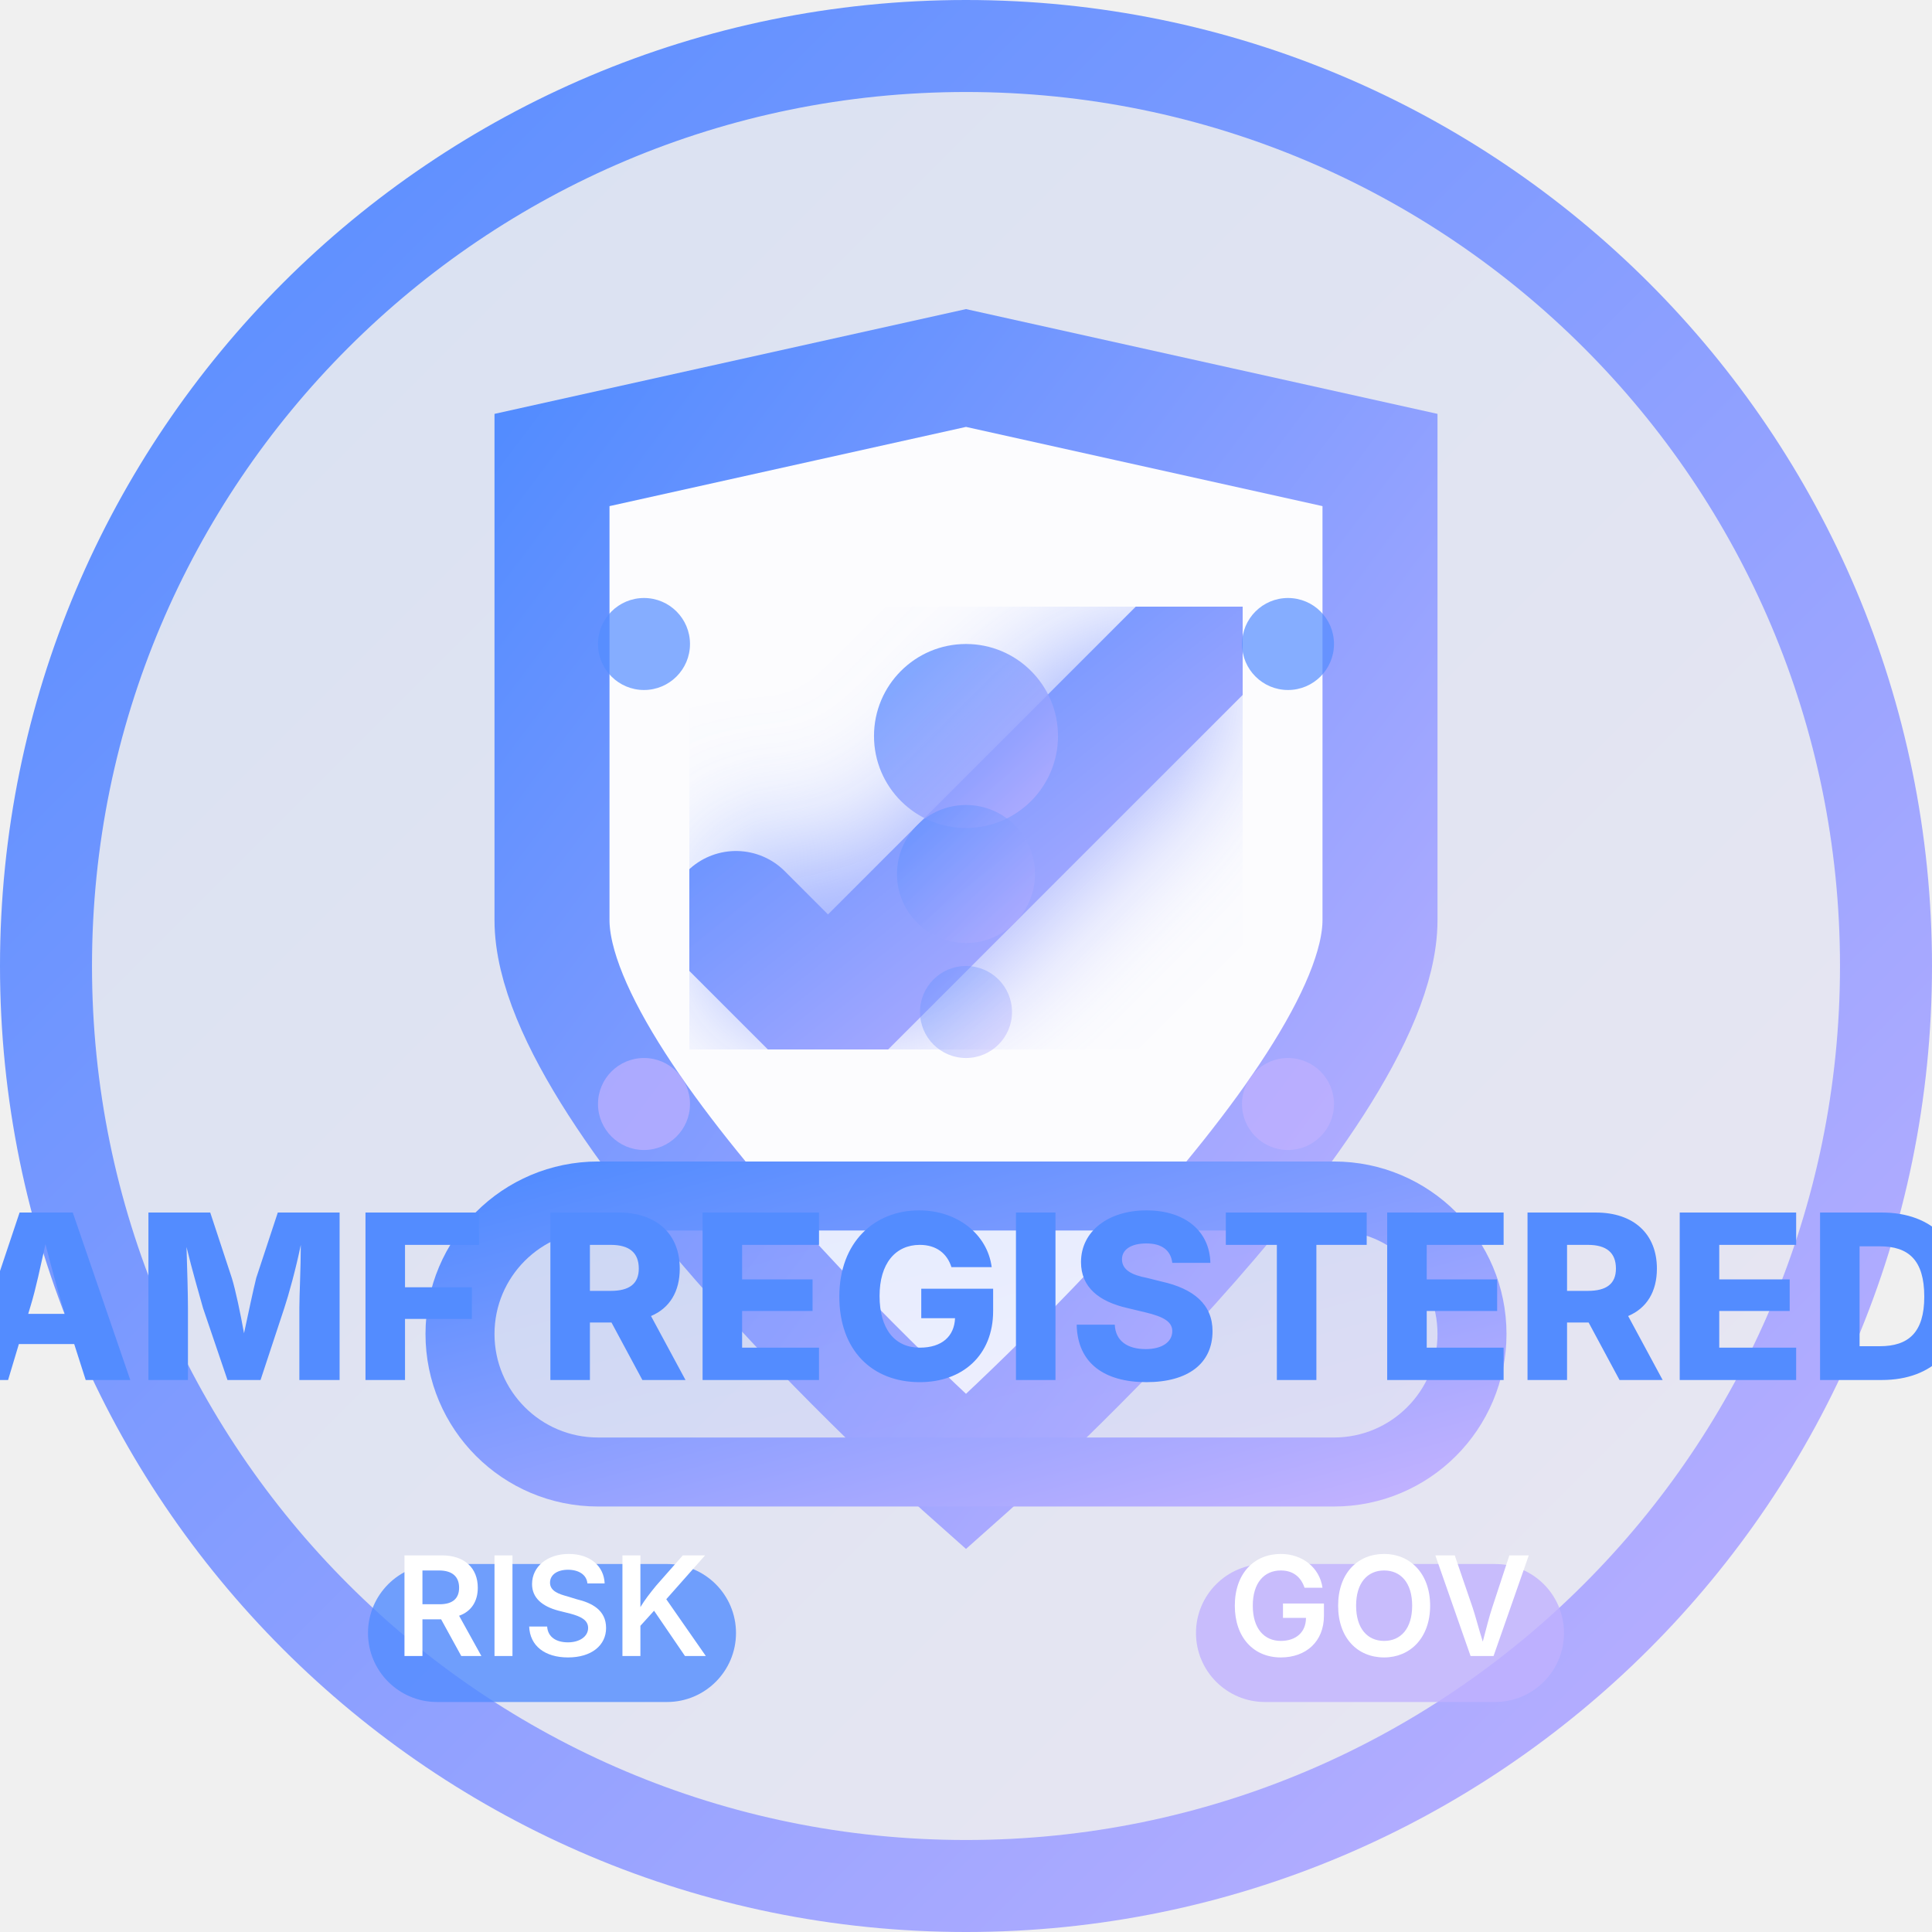
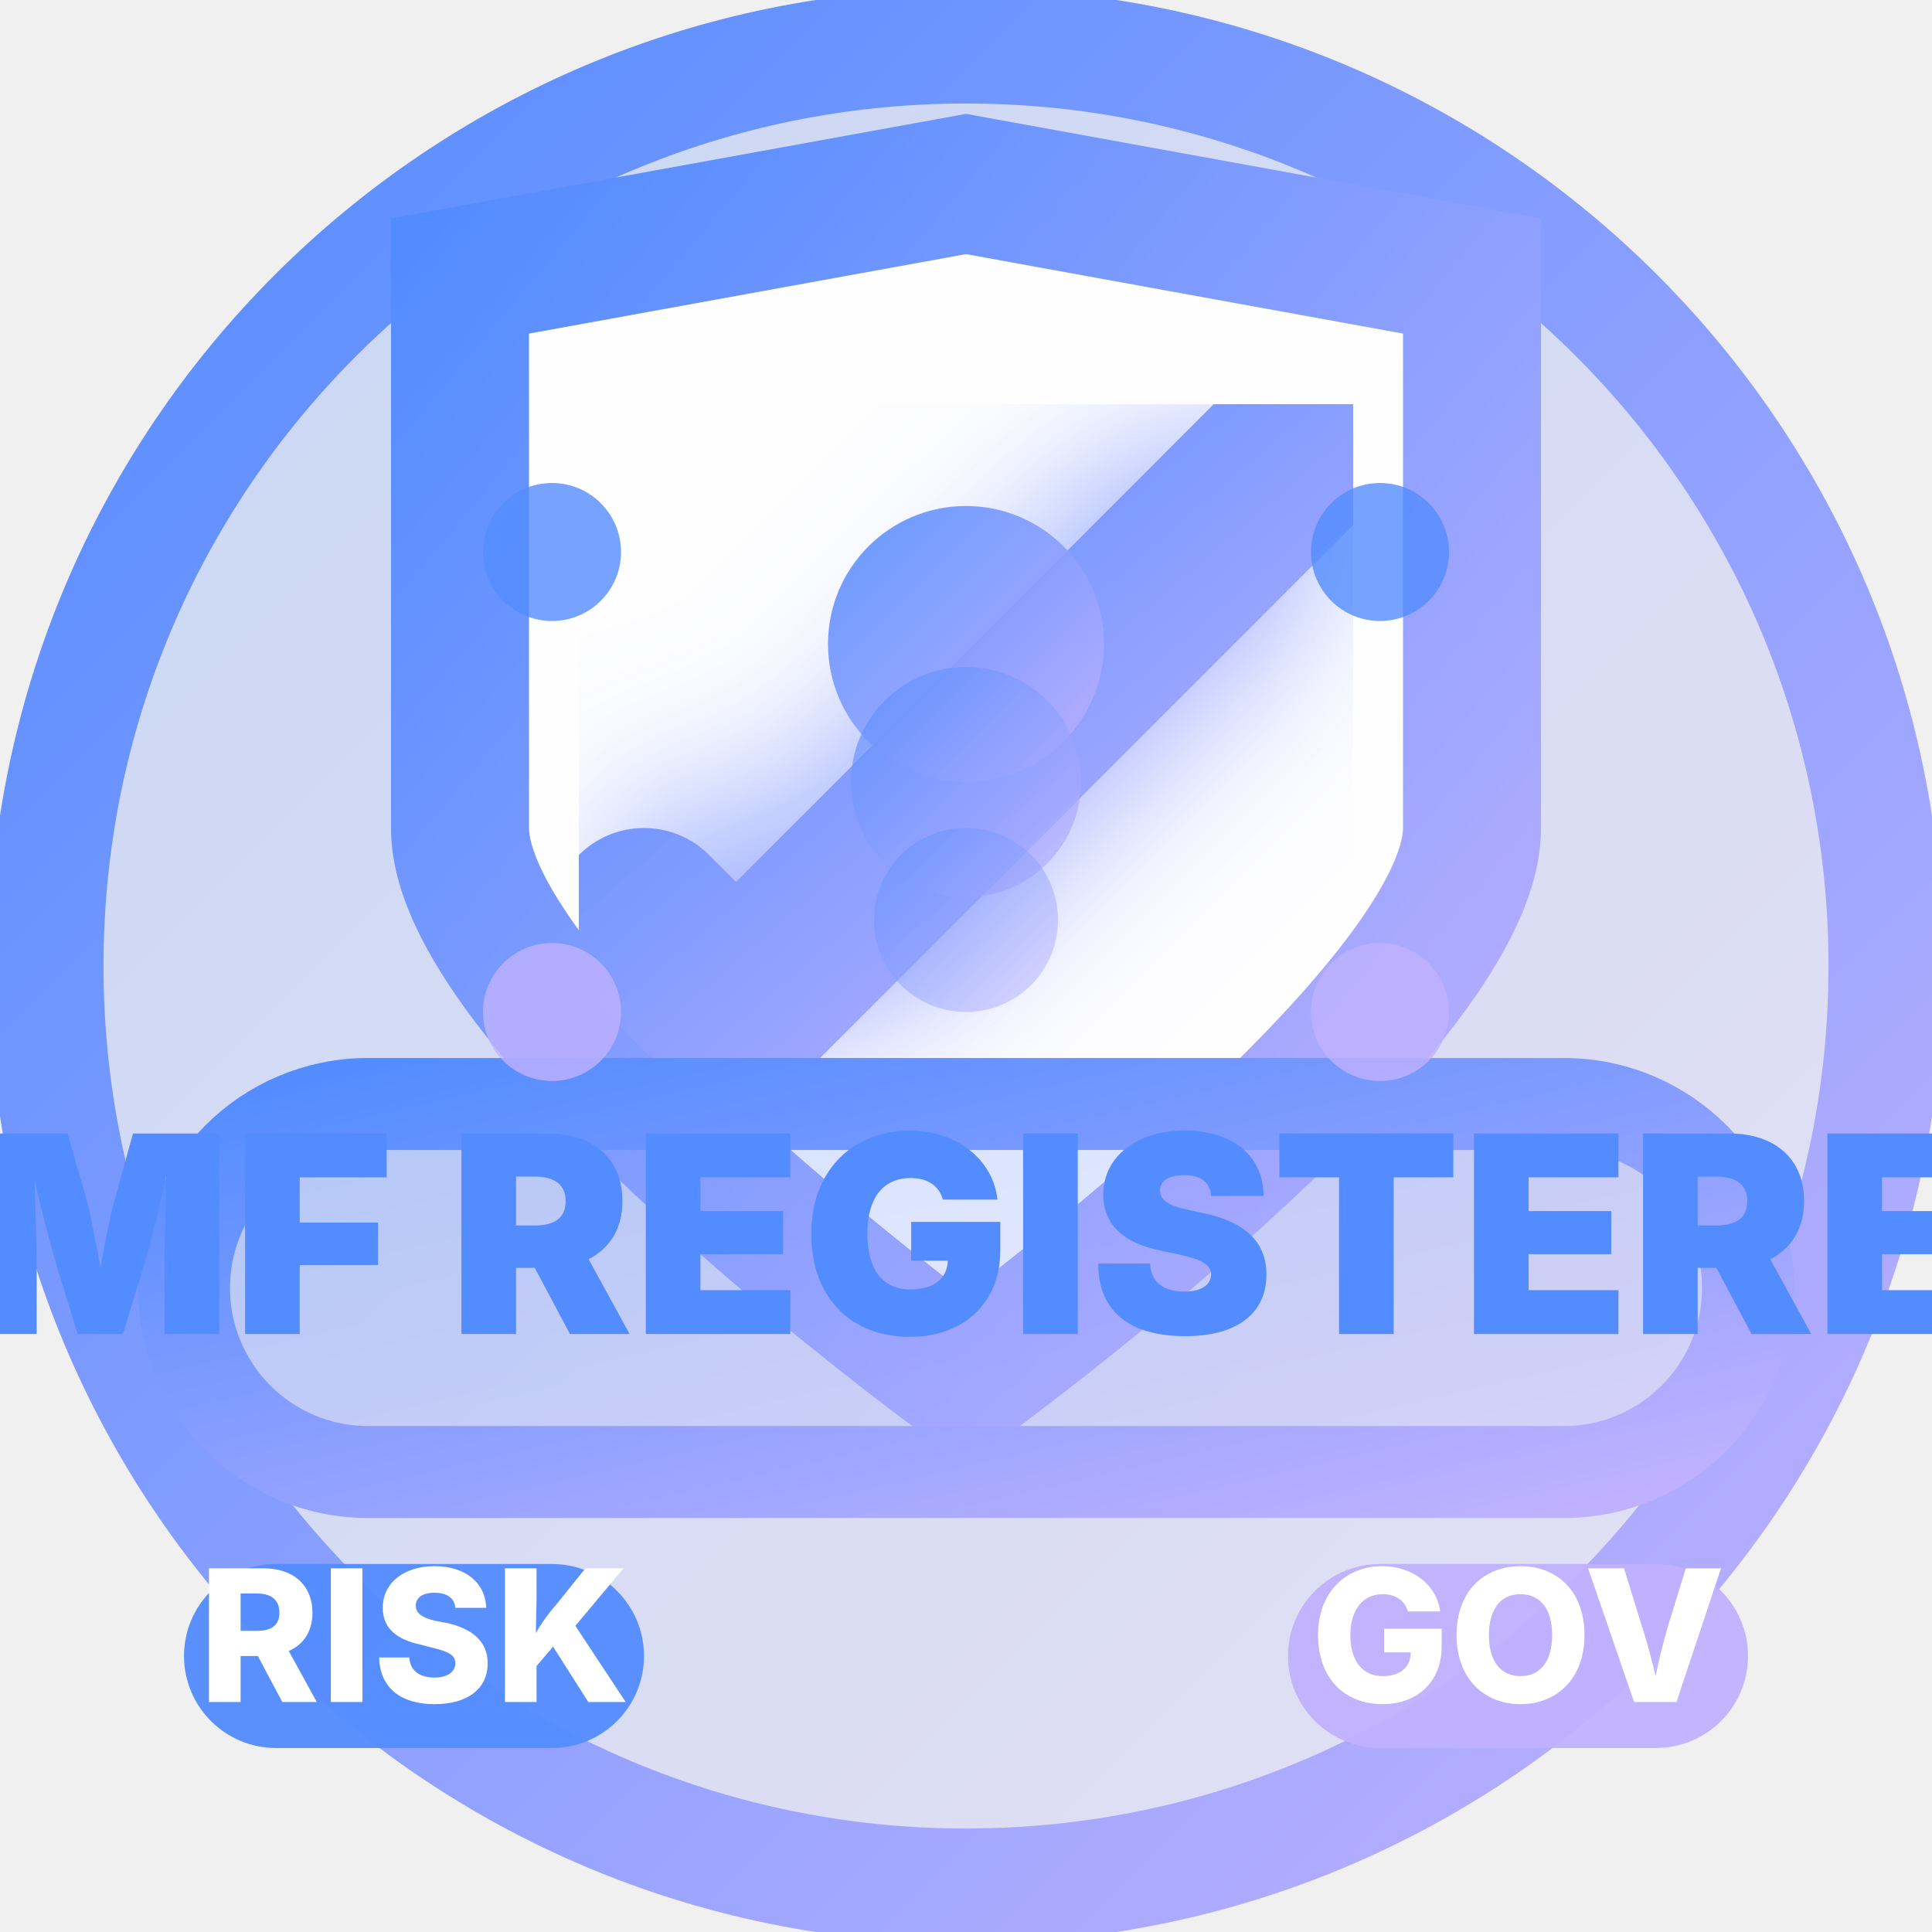
<svg xmlns="http://www.w3.org/2000/svg" width="42" height="42" viewBox="0 0 42 42" fill="none">
  <defs>
    <linearGradient id="riskGradient" x1="0%" y1="0%" x2="100%" y2="100%">
-       <stop offset="0%" style="stop-color:#538CFF;stop-opacity:0.15" />
-       <stop offset="100%" style="stop-color:#C0B1FF;stop-opacity:0.15" />
+       <stop offset="0%" style="stop-color:#538CFF;stop-opacity:0.25" />
+       <stop offset="100%" style="stop-color:#C0B1FF;stop-opacity:0.25" />
    </linearGradient>
    <linearGradient id="riskStroke" x1="0%" y1="0%" x2="100%" y2="100%">
      <stop offset="0%" style="stop-color:#538CFF" />
      <stop offset="100%" style="stop-color:#C0B1FF" />
    </linearGradient>
    <filter id="riskGlow">
-       <feGaussianBlur stdDeviation="1.5" result="coloredBlur" />
+       <feGaussianBlur stdDeviation="2" result="coloredBlur" />
      <feMerge>
        <feMergeNode in="coloredBlur" />
        <feMergeNode in="SourceGraphic" />
      </feMerge>
    </filter>
  </defs>
-   <circle cx="21" cy="21" r="20" fill="url(#riskGradient)" stroke="url(#riskStroke)" stroke-width="2" />
-   <g transform="translate(6, 6)">
-     <path d="M15 2 L24 4 L24 14 C24 18 15 26 15 26 C15 26 6 18 6 14 L6 4 Z" stroke="url(#riskStroke)" stroke-width="2.5" fill="rgba(255,255,255,0.9)" />
-     <path d="M10 14 L12 16 L20 8" stroke="url(#riskStroke)" stroke-width="3" stroke-linecap="round" stroke-linejoin="round" filter="url(#riskGlow)" />
-     <circle cx="15" cy="10" r="2" fill="url(#riskStroke)" opacity="0.8" />
-     <circle cx="15" cy="13" r="1.5" fill="url(#riskStroke)" opacity="0.6" />
-     <circle cx="15" cy="16" r="1" fill="url(#riskStroke)" opacity="0.4" />
-     <rect x="4" y="20" width="22" height="6" rx="3" fill="url(#riskGradient)" stroke="url(#riskStroke)" stroke-width="1.5" />
-     <text x="15" y="24" font-family="Inter, sans-serif" font-size="5" font-weight="800" fill="#538CFF" text-anchor="middle">AMF REGISTERED</text>
-     <circle cx="8" cy="8" r="1" fill="#538CFF" opacity="0.7" />
-     <circle cx="22" cy="8" r="1" fill="#538CFF" opacity="0.7" />
-     <circle cx="8" cy="18" r="1" fill="#C0B1FF" opacity="0.7" />
-     <circle cx="22" cy="18" r="1" fill="#C0B1FF" opacity="0.7" />
-     <rect x="2" y="28" width="8" height="3" rx="1.5" fill="#538CFF" opacity="0.8" />
-     <text x="6" y="30" font-family="Inter, sans-serif" font-size="3" font-weight="600" fill="white" text-anchor="middle">RISK</text>
-     <rect x="20" y="28" width="8" height="3" rx="1.5" fill="#C0B1FF" opacity="0.8" />
-     <text x="24" y="30" font-family="Inter, sans-serif" font-size="3" font-weight="600" fill="white" text-anchor="middle">GOV</text>
+   <circle cx="21" cy="21" r="20" fill="url(#riskGradient)" stroke="url(#riskStroke)" stroke-width="2.5" />
+   <g transform="translate(2, 2)">
+     <path d="M19 2 L30 4 L30 16 C30 20 19 28 19 28 C19 28 8 20 8 16 L8 4 Z" stroke="url(#riskStroke)" stroke-width="3" fill="rgba(255,255,255,0.98)" />
+     <path d="M12 18 L14 20 L26 8" stroke="url(#riskStroke)" stroke-width="4" stroke-linecap="round" stroke-linejoin="round" filter="url(#riskGlow)" />
+     <circle cx="19" cy="12" r="3" fill="url(#riskStroke)" opacity="0.9" />
+     <circle cx="19" cy="15" r="2.5" fill="url(#riskStroke)" opacity="0.7" />
+     <circle cx="19" cy="18" r="2" fill="url(#riskStroke)" opacity="0.5" />
+     <rect x="2" y="22" width="34" height="8" rx="4" fill="url(#riskGradient)" stroke="url(#riskStroke)" stroke-width="2" />
+     <text x="19" y="27" font-family="Inter, sans-serif" font-size="6" font-weight="900" fill="#538CFF" text-anchor="middle">AMF REGISTERED</text>
+     <circle cx="10" cy="10" r="1.5" fill="#538CFF" opacity="0.8" />
+     <circle cx="28" cy="10" r="1.5" fill="#538CFF" opacity="0.8" />
+     <circle cx="10" cy="20" r="1.5" fill="#C0B1FF" opacity="0.8" />
+     <circle cx="28" cy="20" r="1.5" fill="#C0B1FF" opacity="0.8" />
+     <rect x="2" y="32" width="10" height="4" rx="2" fill="#538CFF" opacity="0.95" />
+     <text x="7" y="35" font-family="Inter, sans-serif" font-size="4" font-weight="800" fill="white" text-anchor="middle">RISK</text>
+     <rect x="26" y="32" width="10" height="4" rx="2" fill="#C0B1FF" opacity="0.95" />
+     <text x="31" y="35" font-family="Inter, sans-serif" font-size="4" font-weight="800" fill="white" text-anchor="middle">GOV</text>
  </g>
</svg>
